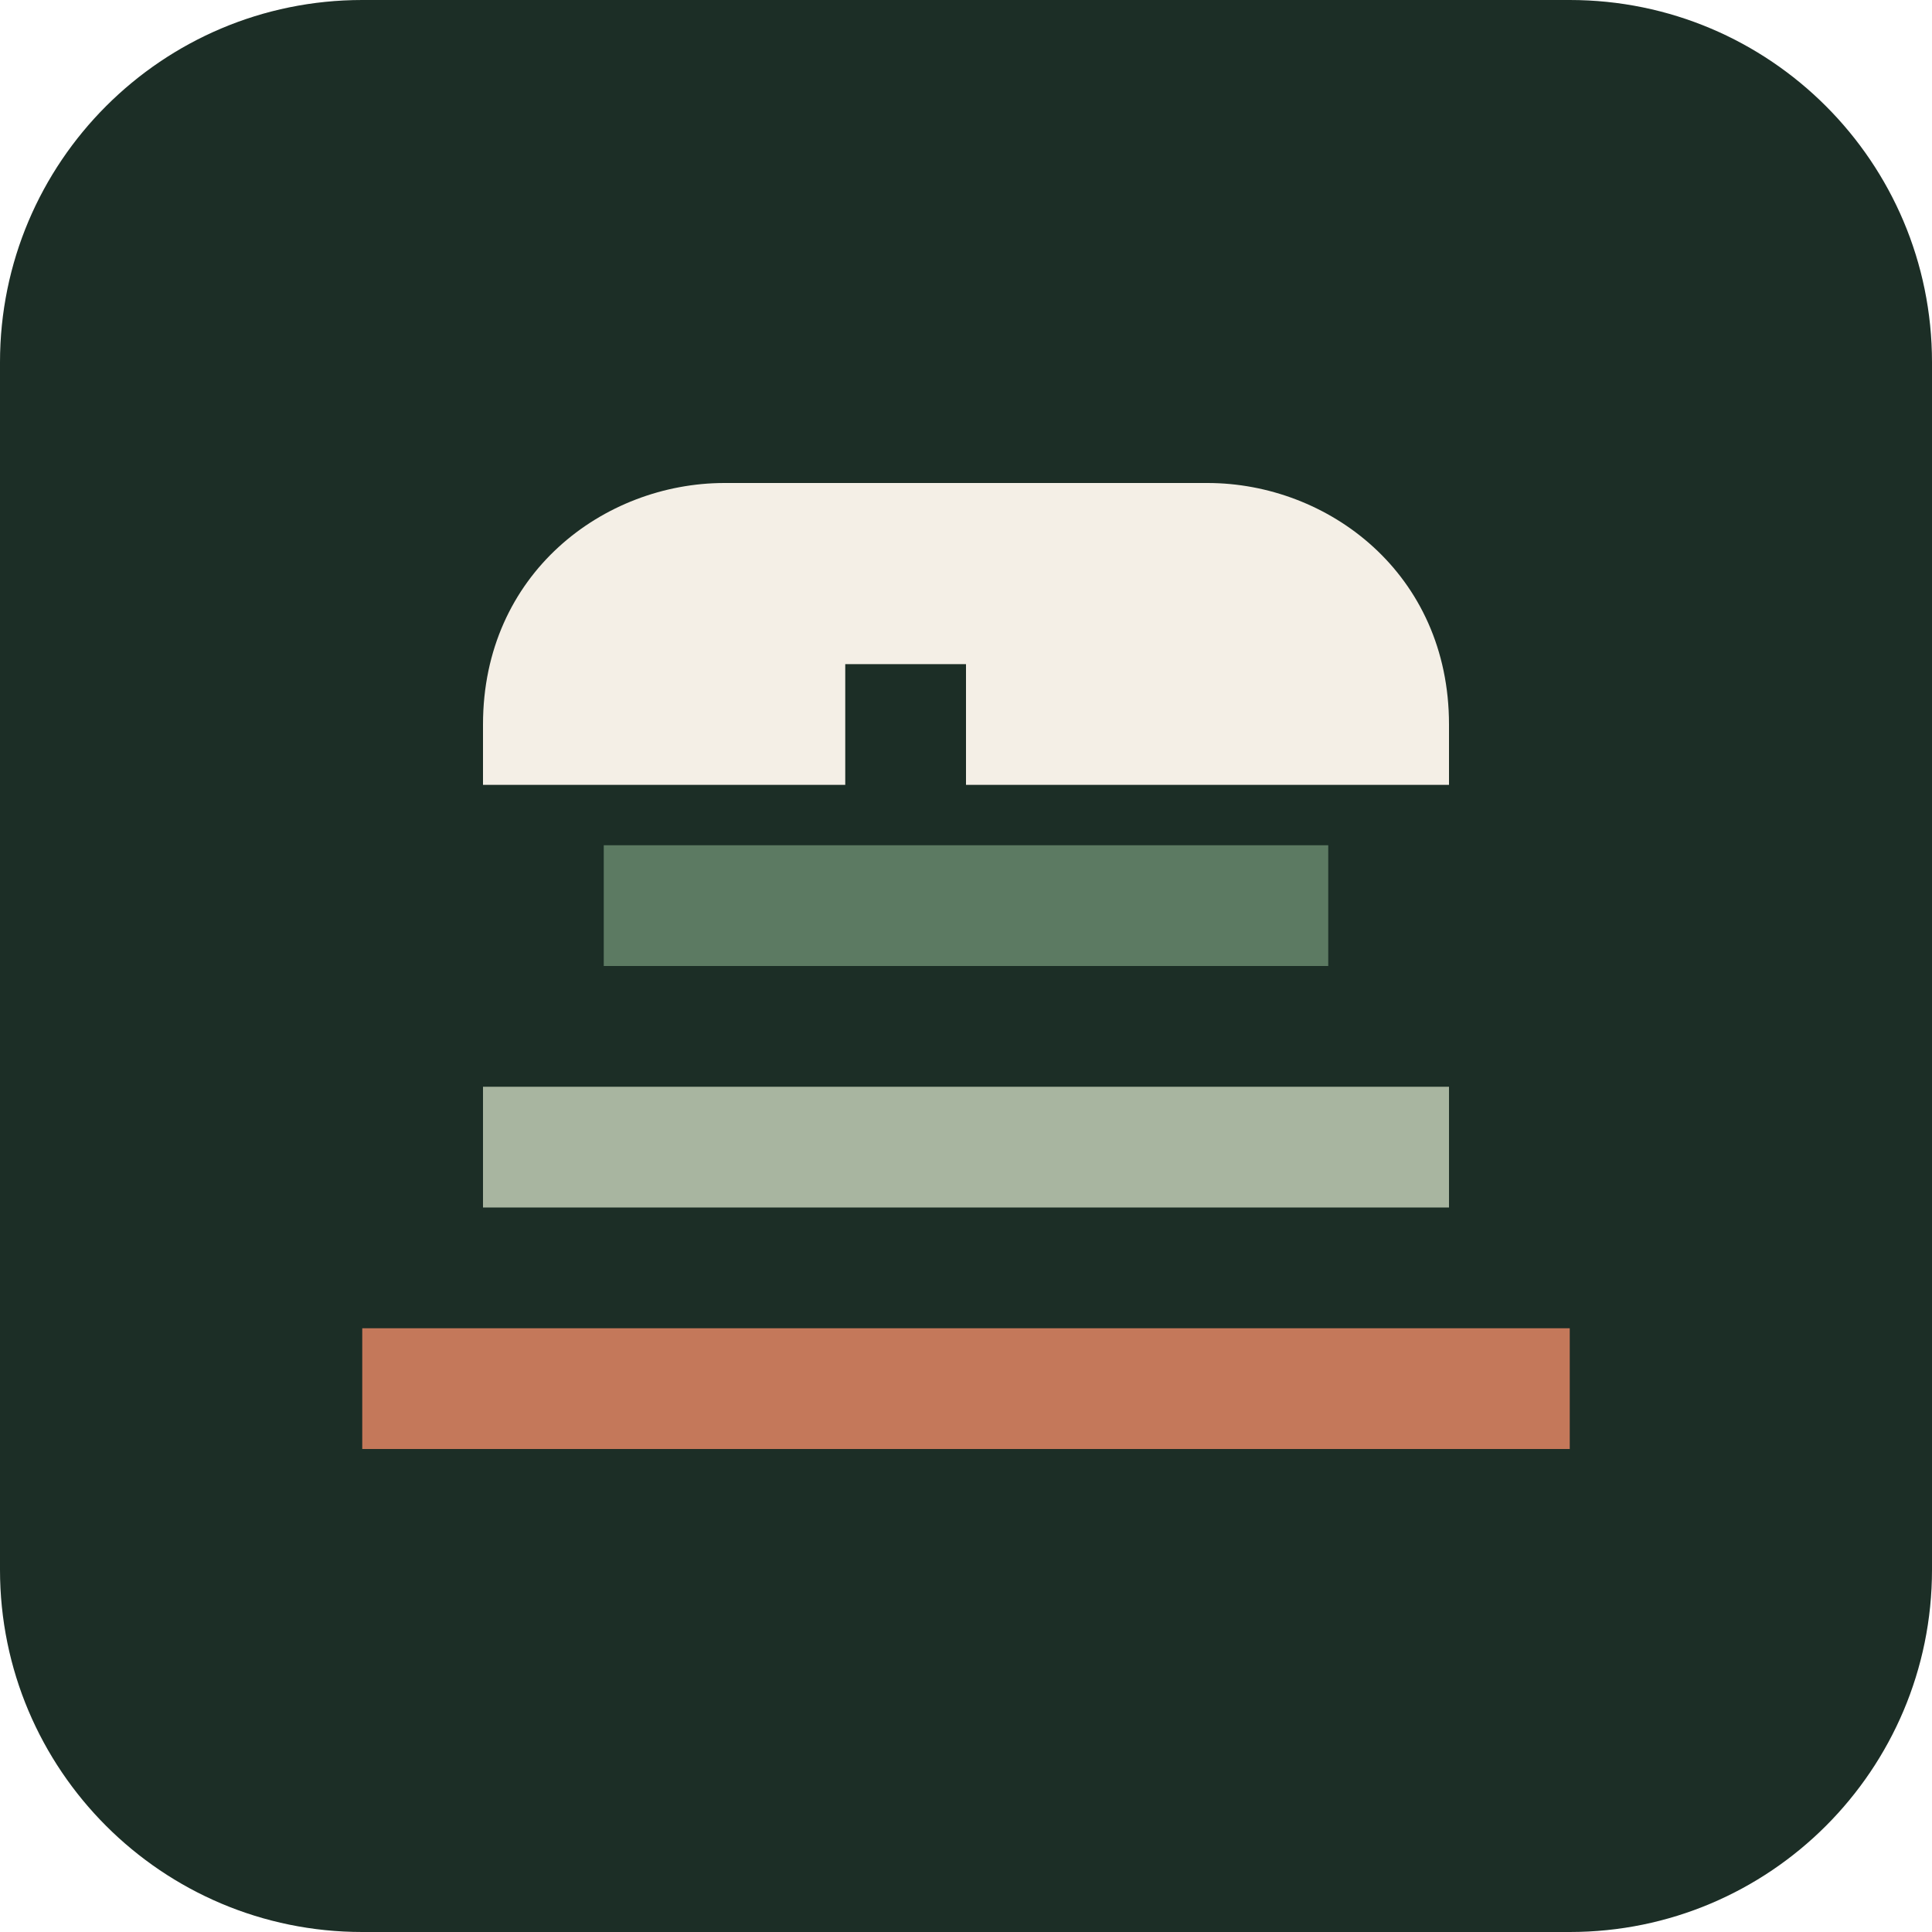
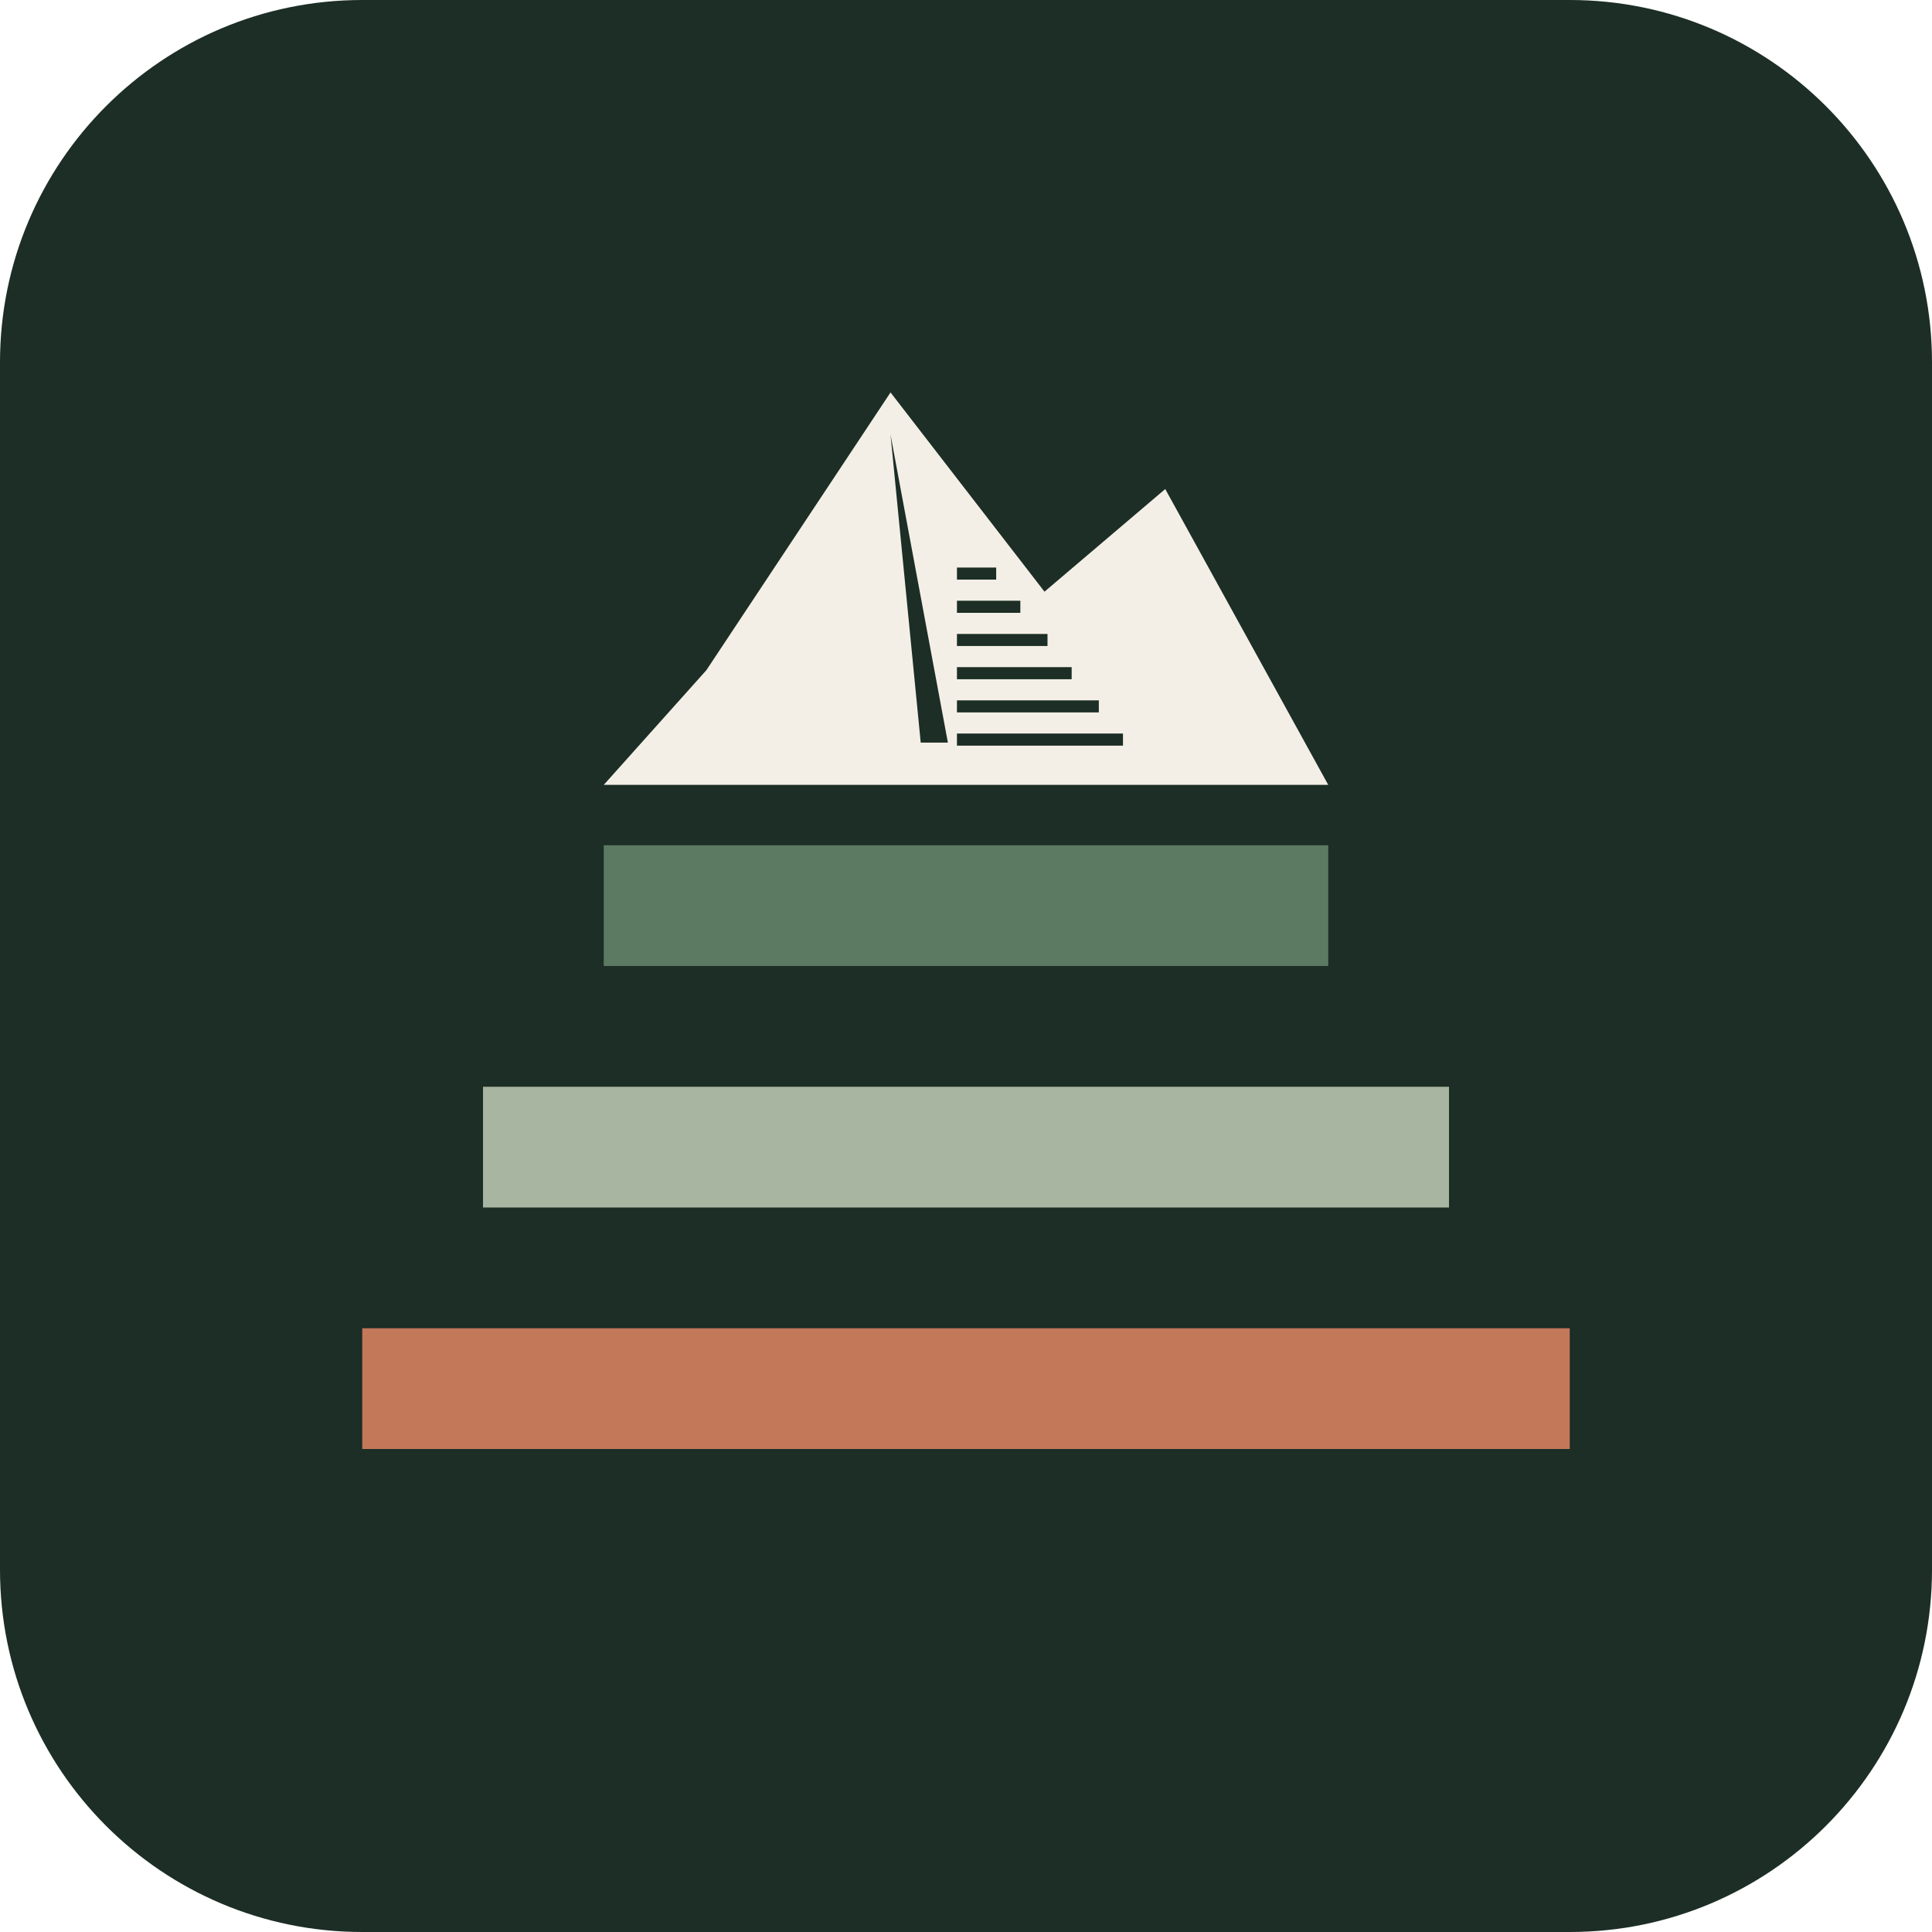
<svg xmlns="http://www.w3.org/2000/svg" viewBox="0 0 64 64" width="256" height="256" role="img" aria-label="Groundwork Security &amp; Compliance">
  <rect width="64" height="64" rx="12" fill="#1c2e26" />
  <path d="M12 44h40v4H12z" fill="#c4785a" />
  <path d="M16 36h32v4H16z" fill="#a8b5a0" />
  <path d="M20 28h24v4H20z" fill="#5c7a62" />
-   <path d="M24 16h16c4 0 8 3 8 8v2H32V22h-4v4H16v-2c0-5 4-8 8-8z" fill="#f4efe6" />
+   <path d="M20 26 23.4 22.2 29.5 13 34.6 19.6 38.6 16.2 44 26ZM29.5 14.4 31.4 24.6 30.5 24.6ZM31.7 18.8H33v.4H31.7zM31.7 19.9H33.8v.4H31.7zM31.7 21H34.7v.4H31.7zM31.7 22.1H35.5v.4H31.7zM31.7 23.2H36.4v.4H31.7zM31.7 24.3H37.2v.4H31.7z" fill-rule="evenodd" fill="#f4efe6" />
</svg>
